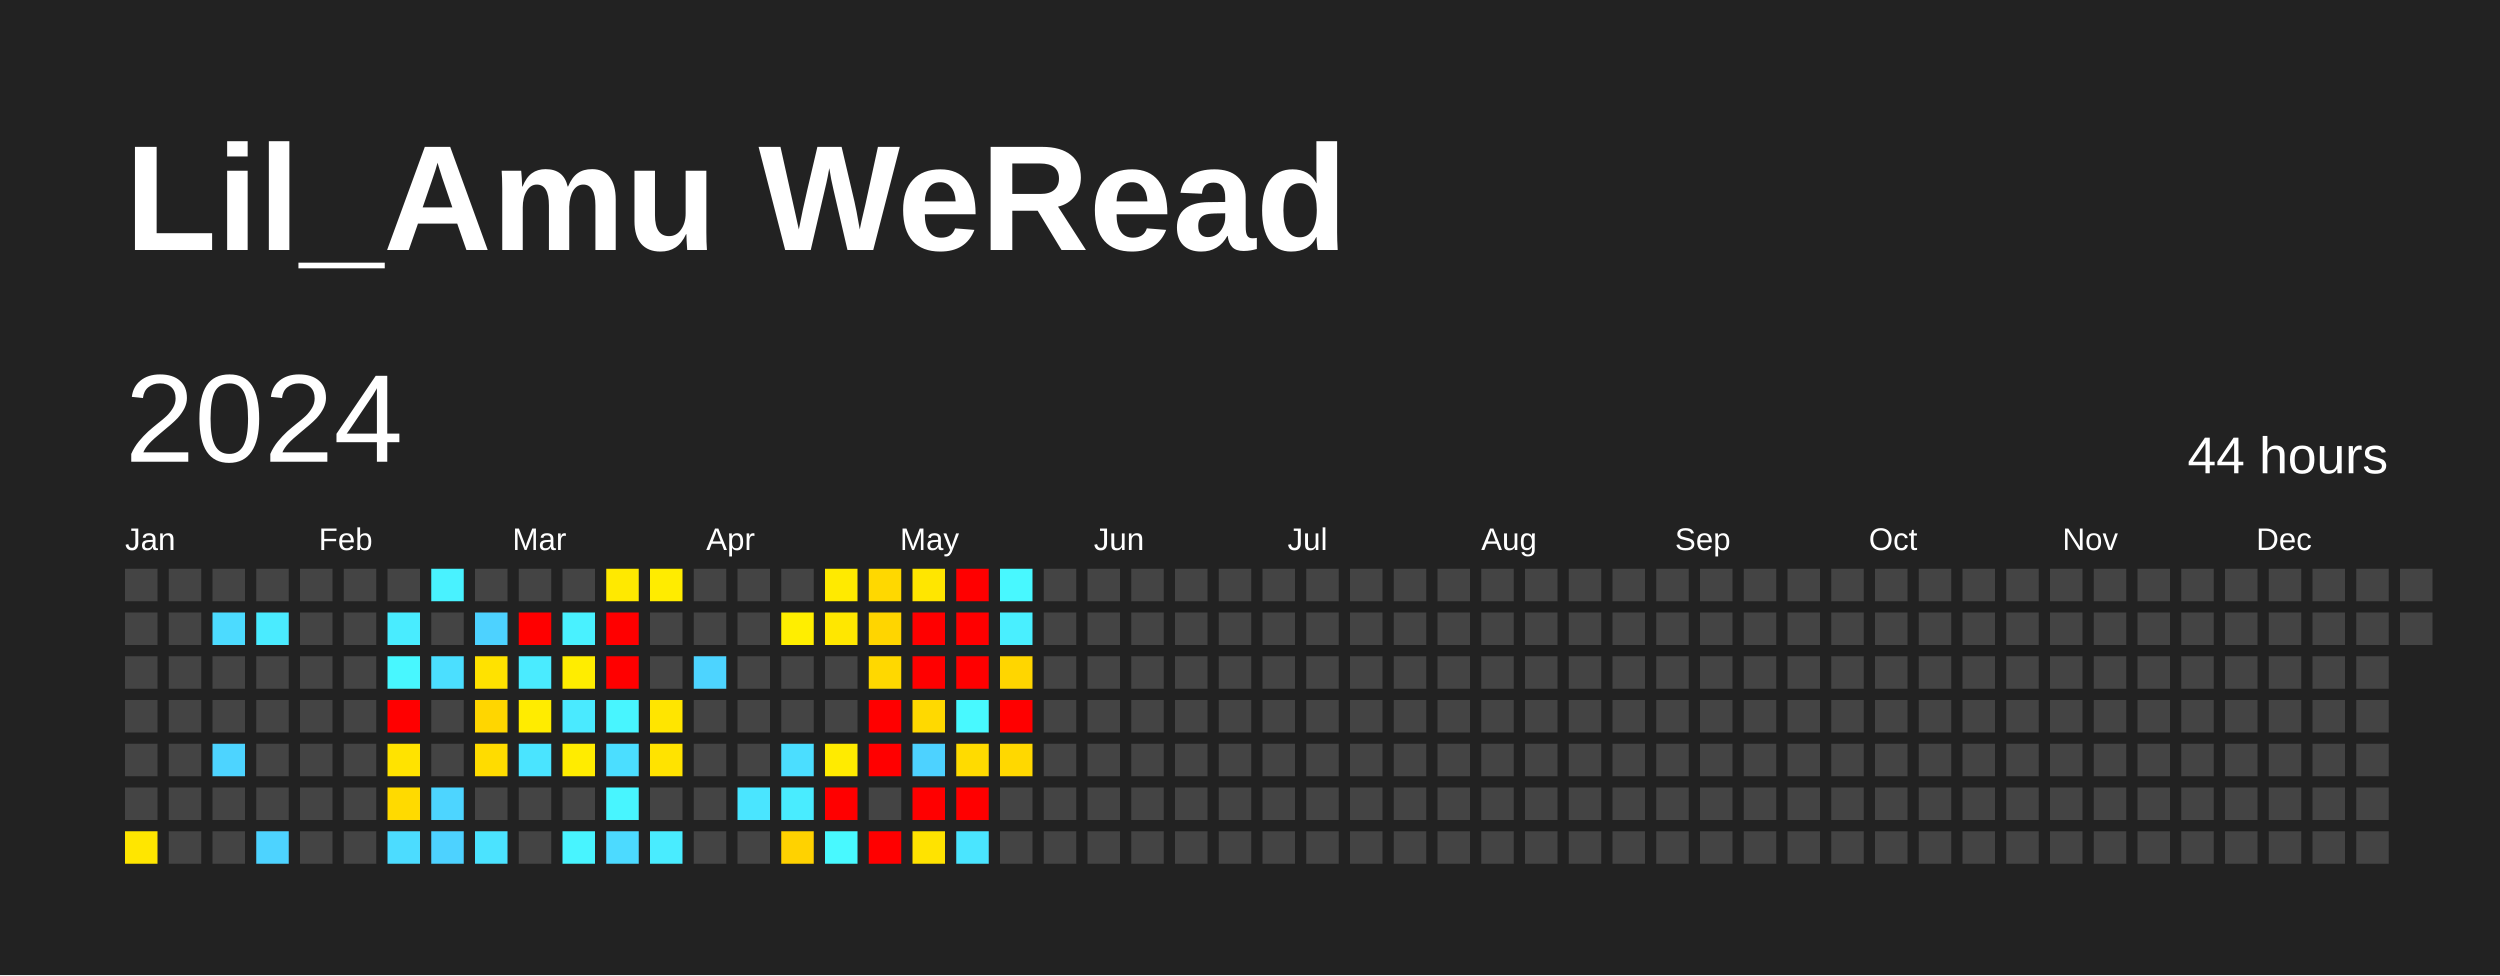
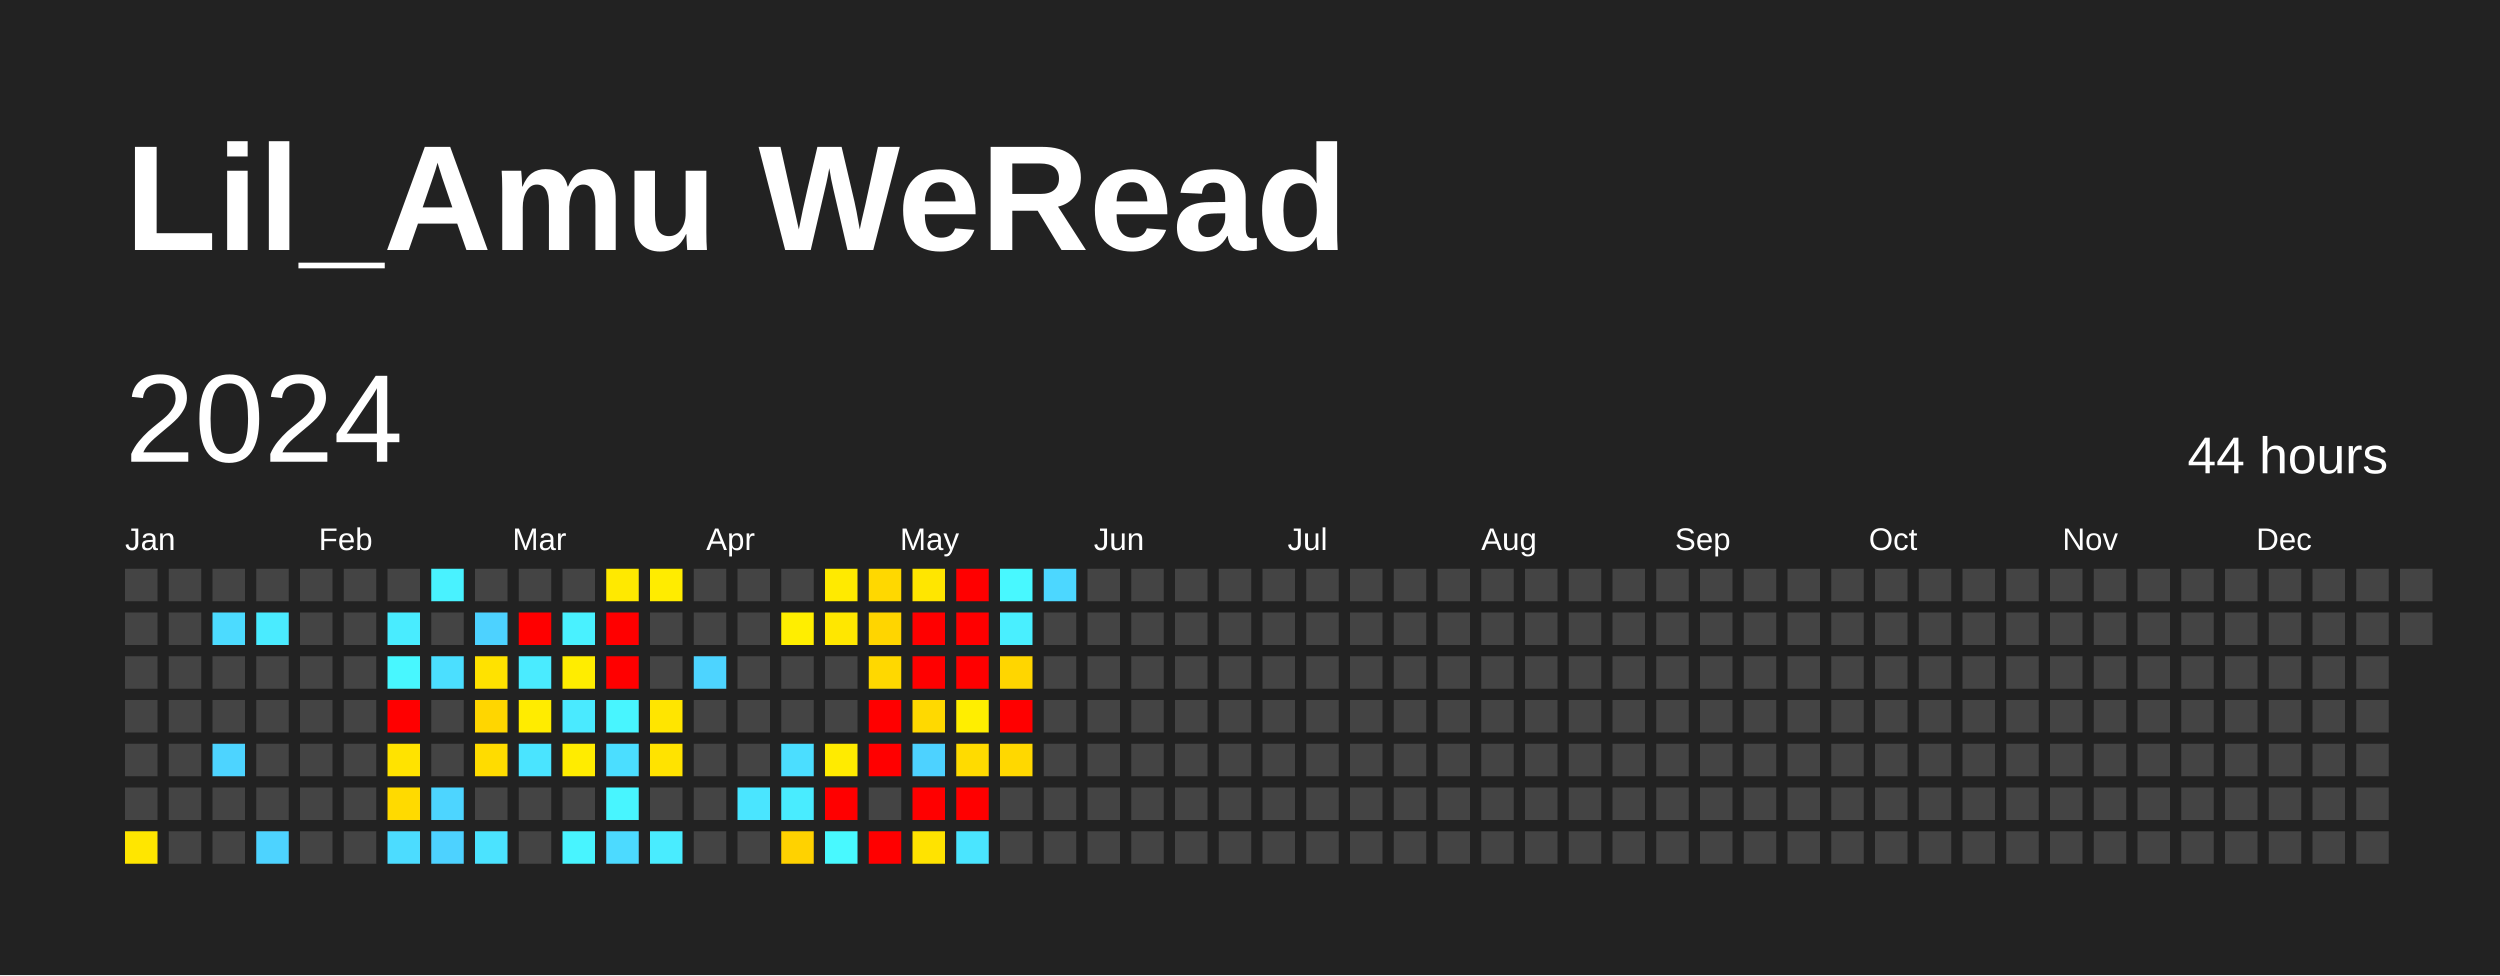
<svg xmlns="http://www.w3.org/2000/svg" baseProfile="full" height="78mm" version="1.1" viewBox="0,0,200,78" width="200mm">
  <defs />
  <rect fill="#222222" height="78" width="200" x="0" y="0" />
  <text fill="#FFFFFF" style="font-size:12px; font-family:Arial; font-weight:bold;" x="10" y="20">Lil_Amu WeRead</text>
  <text dominant-baseline="hanging" fill="#FFFFFF" style="font-size:10.0px; font-family:Arial;" x="10" y="30">2024</text>
  <text dominant-baseline="hanging" fill="#FFFFFF" style="font-size:4.125px; font-family:Arial;" x="175" y="35">44 hours</text>
  <text fill="#FFFFFF" style="font-size:2.5px; font-family:Arial" x="10.0" y="44">Jan</text>
  <text fill="#FFFFFF" style="font-size:2.5px; font-family:Arial" x="25.5" y="44">Feb</text>
  <text fill="#FFFFFF" style="font-size:2.5px; font-family:Arial" x="41.0" y="44">Mar</text>
  <text fill="#FFFFFF" style="font-size:2.5px; font-family:Arial" x="56.5" y="44">Apr</text>
  <text fill="#FFFFFF" style="font-size:2.5px; font-family:Arial" x="72.0" y="44">May</text>
  <text fill="#FFFFFF" style="font-size:2.5px; font-family:Arial" x="87.5" y="44">Jun</text>
  <text fill="#FFFFFF" style="font-size:2.5px; font-family:Arial" x="103.0" y="44">Jul</text>
  <text fill="#FFFFFF" style="font-size:2.5px; font-family:Arial" x="118.5" y="44">Aug</text>
  <text fill="#FFFFFF" style="font-size:2.5px; font-family:Arial" x="134.0" y="44">Sep</text>
  <text fill="#FFFFFF" style="font-size:2.5px; font-family:Arial" x="149.5" y="44">Oct</text>
  <text fill="#FFFFFF" style="font-size:2.5px; font-family:Arial" x="165.0" y="44">Nov</text>
  <text fill="#FFFFFF" style="font-size:2.5px; font-family:Arial" x="180.5" y="44">Dec</text>
  <rect fill="#444444" height="2.6" width="2.6" x="10.0" y="45.5" />
  <rect fill="#444444" height="2.6" width="2.6" x="10.0" y="49.0" />
  <rect fill="#444444" height="2.6" width="2.6" x="10.0" y="52.5" />
  <rect fill="#444444" height="2.6" width="2.6" x="10.0" y="56.0" />
  <rect fill="#444444" height="2.6" width="2.6" x="10.0" y="59.5" />
  <rect fill="#444444" height="2.6" width="2.6" x="10.0" y="63.0" />
  <rect fill="#ffe600" height="2.6" width="2.6" x="10.0" y="66.5" />
  <rect fill="#444444" height="2.6" width="2.6" x="13.5" y="45.5" />
  <rect fill="#444444" height="2.6" width="2.6" x="13.5" y="49.0" />
  <rect fill="#444444" height="2.6" width="2.6" x="13.5" y="52.5" />
  <rect fill="#444444" height="2.6" width="2.6" x="13.5" y="56.0" />
  <rect fill="#444444" height="2.6" width="2.6" x="13.5" y="59.5" />
  <rect fill="#444444" height="2.6" width="2.6" x="13.5" y="63.0" />
  <rect fill="#444444" height="2.6" width="2.6" x="13.5" y="66.5" />
  <rect fill="#444444" height="2.6" width="2.6" x="17.0" y="45.5" />
  <rect fill="#4cdbff" height="2.6" width="2.6" x="17.0" y="49.0" />
  <rect fill="#444444" height="2.6" width="2.6" x="17.0" y="52.5" />
  <rect fill="#444444" height="2.6" width="2.6" x="17.0" y="56.0" />
  <rect fill="#4dd4ff" height="2.6" width="2.6" x="17.0" y="59.5" />
  <rect fill="#444444" height="2.6" width="2.6" x="17.0" y="63.0" />
  <rect fill="#444444" height="2.6" width="2.6" x="17.0" y="66.5" />
  <rect fill="#444444" height="2.6" width="2.6" x="20.5" y="45.5" />
  <rect fill="#4aebff" height="2.6" width="2.6" x="20.5" y="49.0" />
  <rect fill="#444444" height="2.6" width="2.6" x="20.5" y="52.5" />
  <rect fill="#444444" height="2.6" width="2.6" x="20.5" y="56.0" />
  <rect fill="#444444" height="2.6" width="2.6" x="20.5" y="59.5" />
  <rect fill="#444444" height="2.6" width="2.6" x="20.5" y="63.0" />
  <rect fill="#4dd3ff" height="2.6" width="2.6" x="20.5" y="66.5" />
  <rect fill="#444444" height="2.6" width="2.6" x="24.0" y="45.5" />
  <rect fill="#444444" height="2.6" width="2.6" x="24.0" y="49.0" />
  <rect fill="#444444" height="2.6" width="2.6" x="24.0" y="52.5" />
  <rect fill="#444444" height="2.6" width="2.6" x="24.0" y="56.0" />
  <rect fill="#444444" height="2.6" width="2.6" x="24.0" y="59.5" />
  <rect fill="#444444" height="2.6" width="2.6" x="24.0" y="63.0" />
  <rect fill="#444444" height="2.6" width="2.6" x="24.0" y="66.5" />
  <rect fill="#444444" height="2.6" width="2.6" x="27.5" y="45.5" />
  <rect fill="#444444" height="2.6" width="2.6" x="27.5" y="49.0" />
  <rect fill="#444444" height="2.6" width="2.6" x="27.5" y="52.5" />
  <rect fill="#444444" height="2.6" width="2.6" x="27.5" y="56.0" />
  <rect fill="#444444" height="2.6" width="2.6" x="27.5" y="59.5" />
  <rect fill="#444444" height="2.6" width="2.6" x="27.5" y="63.0" />
  <rect fill="#444444" height="2.6" width="2.6" x="27.5" y="66.5" />
  <rect fill="#444444" height="2.6" width="2.6" x="31.0" y="45.5" />
  <rect fill="#49ecff" height="2.6" width="2.6" x="31.0" y="49.0" />
  <rect fill="#48f7ff" height="2.6" width="2.6" x="31.0" y="52.5" />
  <rect fill="red" height="2.6" width="2.6" x="31.0" y="56.0" />
  <rect fill="#ffe300" height="2.6" width="2.6" x="31.0" y="59.5" />
  <rect fill="#ffda00" height="2.6" width="2.6" x="31.0" y="63.0" />
  <rect fill="#4cdcff" height="2.6" width="2.6" x="31.0" y="66.5" />
  <rect fill="#49f2ff" height="2.6" width="2.6" x="34.5" y="45.5" />
  <rect fill="#444444" height="2.6" width="2.6" x="34.5" y="49.0" />
  <rect fill="#4bdfff" height="2.6" width="2.6" x="34.5" y="52.5" />
  <rect fill="#444444" height="2.6" width="2.6" x="34.5" y="56.0" />
  <rect fill="#444444" height="2.6" width="2.6" x="34.5" y="59.5" />
  <rect fill="#4dd5ff" height="2.6" width="2.6" x="34.5" y="63.0" />
  <rect fill="#4dd2ff" height="2.6" width="2.6" x="34.5" y="66.5" />
  <rect fill="#444444" height="2.6" width="2.6" x="38.0" y="45.5" />
  <rect fill="#4dd2ff" height="2.6" width="2.6" x="38.0" y="49.0" />
  <rect fill="#ffe200" height="2.6" width="2.6" x="38.0" y="52.5" />
  <rect fill="#ffd600" height="2.6" width="2.6" x="38.0" y="56.0" />
  <rect fill="#ffdc00" height="2.6" width="2.6" x="38.0" y="59.5" />
  <rect fill="#444444" height="2.6" width="2.6" x="38.0" y="63.0" />
  <rect fill="#4be3ff" height="2.6" width="2.6" x="38.0" y="66.5" />
  <rect fill="#444444" height="2.6" width="2.6" x="41.5" y="45.5" />
  <rect fill="red" height="2.6" width="2.6" x="41.5" y="49.0" />
  <rect fill="#4aebff" height="2.6" width="2.6" x="41.5" y="52.5" />
  <rect fill="#ffec00" height="2.6" width="2.6" x="41.5" y="56.0" />
  <rect fill="#4ae4ff" height="2.6" width="2.6" x="41.5" y="59.5" />
  <rect fill="#444444" height="2.6" width="2.6" x="41.5" y="63.0" />
  <rect fill="#444444" height="2.6" width="2.6" x="41.5" y="66.5" />
  <rect fill="#444444" height="2.6" width="2.6" x="45.0" y="45.5" />
  <rect fill="#49f1ff" height="2.6" width="2.6" x="45.0" y="49.0" />
  <rect fill="#ffed00" height="2.6" width="2.6" x="45.0" y="52.5" />
  <rect fill="#4aeaff" height="2.6" width="2.6" x="45.0" y="56.0" />
  <rect fill="#ffec00" height="2.6" width="2.6" x="45.0" y="59.5" />
  <rect fill="#444444" height="2.6" width="2.6" x="45.0" y="63.0" />
  <rect fill="#48f4ff" height="2.6" width="2.6" x="45.0" y="66.5" />
  <rect fill="#ffe900" height="2.6" width="2.6" x="48.5" y="45.5" />
  <rect fill="red" height="2.6" width="2.6" x="48.5" y="49.0" />
  <rect fill="red" height="2.6" width="2.6" x="48.5" y="52.5" />
  <rect fill="#48f5ff" height="2.6" width="2.6" x="48.5" y="56.0" />
  <rect fill="#4bdeff" height="2.6" width="2.6" x="48.5" y="59.5" />
  <rect fill="#48f5ff" height="2.6" width="2.6" x="48.5" y="63.0" />
  <rect fill="#4cdaff" height="2.6" width="2.6" x="48.5" y="66.5" />
  <rect fill="#ffec00" height="2.6" width="2.6" x="52.0" y="45.5" />
  <rect fill="#444444" height="2.6" width="2.6" x="52.0" y="49.0" />
  <rect fill="#444444" height="2.6" width="2.6" x="52.0" y="52.5" />
  <rect fill="#ffe500" height="2.6" width="2.6" x="52.0" y="56.0" />
  <rect fill="#ffe300" height="2.6" width="2.6" x="52.0" y="59.5" />
  <rect fill="#444444" height="2.6" width="2.6" x="52.0" y="63.0" />
  <rect fill="#49ecff" height="2.6" width="2.6" x="52.0" y="66.5" />
  <rect fill="#444444" height="2.6" width="2.6" x="55.5" y="45.5" />
  <rect fill="#444444" height="2.6" width="2.6" x="55.5" y="49.0" />
  <rect fill="#4dd4ff" height="2.6" width="2.6" x="55.5" y="52.5" />
  <rect fill="#444444" height="2.6" width="2.6" x="55.5" y="56.0" />
  <rect fill="#444444" height="2.6" width="2.6" x="55.5" y="59.5" />
  <rect fill="#444444" height="2.6" width="2.6" x="55.5" y="63.0" />
  <rect fill="#444444" height="2.6" width="2.6" x="55.5" y="66.5" />
  <rect fill="#444444" height="2.6" width="2.6" x="59.0" y="45.5" />
  <rect fill="#444444" height="2.6" width="2.6" x="59.0" y="49.0" />
  <rect fill="#444444" height="2.6" width="2.6" x="59.0" y="52.5" />
  <rect fill="#444444" height="2.6" width="2.6" x="59.0" y="56.0" />
  <rect fill="#444444" height="2.6" width="2.6" x="59.0" y="59.5" />
  <rect fill="#4ae5ff" height="2.6" width="2.6" x="59.0" y="63.0" />
  <rect fill="#444444" height="2.6" width="2.6" x="59.0" y="66.5" />
  <rect fill="#444444" height="2.6" width="2.6" x="62.5" y="45.5" />
  <rect fill="#ffee00" height="2.6" width="2.6" x="62.5" y="49.0" />
  <rect fill="#444444" height="2.6" width="2.6" x="62.5" y="52.5" />
  <rect fill="#444444" height="2.6" width="2.6" x="62.5" y="56.0" />
  <rect fill="#4bdeff" height="2.6" width="2.6" x="62.5" y="59.5" />
  <rect fill="#49ecff" height="2.6" width="2.6" x="62.5" y="63.0" />
  <rect fill="#ffd200" height="2.6" width="2.6" x="62.5" y="66.5" />
  <rect fill="#ffea00" height="2.6" width="2.6" x="66.0" y="45.5" />
  <rect fill="#ffe700" height="2.6" width="2.6" x="66.0" y="49.0" />
  <rect fill="#444444" height="2.6" width="2.6" x="66.0" y="52.5" />
  <rect fill="#444444" height="2.6" width="2.6" x="66.0" y="56.0" />
  <rect fill="#ffeb00" height="2.6" width="2.6" x="66.0" y="59.5" />
  <rect fill="red" height="2.6" width="2.6" x="66.0" y="63.0" />
  <rect fill="#48f9ff" height="2.6" width="2.6" x="66.0" y="66.5" />
  <rect fill="#ffd800" height="2.6" width="2.6" x="69.5" y="45.5" />
  <rect fill="#ffd500" height="2.6" width="2.6" x="69.5" y="49.0" />
  <rect fill="#ffd800" height="2.6" width="2.6" x="69.5" y="52.5" />
  <rect fill="red" height="2.6" width="2.6" x="69.5" y="56.0" />
  <rect fill="red" height="2.6" width="2.6" x="69.5" y="59.5" />
  <rect fill="#444444" height="2.6" width="2.6" x="69.5" y="63.0" />
  <rect fill="red" height="2.6" width="2.6" x="69.5" y="66.5" />
  <rect fill="#ffe600" height="2.6" width="2.6" x="73.0" y="45.5" />
  <rect fill="red" height="2.6" width="2.6" x="73.0" y="49.0" />
  <rect fill="red" height="2.6" width="2.6" x="73.0" y="52.5" />
  <rect fill="#ffd900" height="2.6" width="2.6" x="73.0" y="56.0" />
  <rect fill="#4dd2ff" height="2.6" width="2.6" x="73.0" y="59.5" />
  <rect fill="red" height="2.6" width="2.6" x="73.0" y="63.0" />
  <rect fill="#ffe300" height="2.6" width="2.6" x="73.0" y="66.5" />
  <rect fill="red" height="2.6" width="2.6" x="76.5" y="45.5" />
  <rect fill="red" height="2.6" width="2.6" x="76.5" y="49.0" />
  <rect fill="red" height="2.6" width="2.6" x="76.5" y="52.5" />
-   <rect fill="#48f9ff" height="2.6" width="2.6" x="76.5" y="56.0" />
+   <rect fill="#ffee00" height="2.6" width="2.6" x="76.5" y="56.0" />
  <rect fill="#ffdb00" height="2.6" width="2.6" x="76.5" y="59.5" />
  <rect fill="red" height="2.6" width="2.6" x="76.5" y="63.0" />
  <rect fill="#4ae5ff" height="2.6" width="2.6" x="76.5" y="66.5" />
  <rect fill="#48f8ff" height="2.6" width="2.6" x="80.0" y="45.5" />
  <rect fill="#49efff" height="2.6" width="2.6" x="80.0" y="49.0" />
  <rect fill="#ffd600" height="2.6" width="2.6" x="80.0" y="52.5" />
  <rect fill="red" height="2.6" width="2.6" x="80.0" y="56.0" />
  <rect fill="#ffd800" height="2.6" width="2.6" x="80.0" y="59.5" />
  <rect fill="#444444" height="2.6" width="2.6" x="80.0" y="63.0" />
  <rect fill="#444444" height="2.6" width="2.6" x="80.0" y="66.5" />
-   <rect fill="#444444" height="2.6" width="2.6" x="83.5" y="45.5" />
+   <rect fill="#4cd7ff" height="2.6" width="2.6" x="83.5" y="45.5" />
  <rect fill="#444444" height="2.6" width="2.6" x="83.5" y="49.0" />
  <rect fill="#444444" height="2.6" width="2.6" x="83.5" y="52.5" />
  <rect fill="#444444" height="2.6" width="2.6" x="83.5" y="56.0" />
  <rect fill="#444444" height="2.6" width="2.6" x="83.5" y="59.5" />
  <rect fill="#444444" height="2.6" width="2.6" x="83.5" y="63.0" />
  <rect fill="#444444" height="2.6" width="2.6" x="83.5" y="66.5" />
  <rect fill="#444444" height="2.6" width="2.6" x="87.0" y="45.5" />
  <rect fill="#444444" height="2.6" width="2.6" x="87.0" y="49.0" />
  <rect fill="#444444" height="2.6" width="2.6" x="87.0" y="52.5" />
  <rect fill="#444444" height="2.6" width="2.6" x="87.0" y="56.0" />
  <rect fill="#444444" height="2.6" width="2.6" x="87.0" y="59.5" />
  <rect fill="#444444" height="2.6" width="2.6" x="87.0" y="63.0" />
  <rect fill="#444444" height="2.6" width="2.6" x="87.0" y="66.5" />
  <rect fill="#444444" height="2.6" width="2.6" x="90.5" y="45.5" />
  <rect fill="#444444" height="2.6" width="2.6" x="90.5" y="49.0" />
  <rect fill="#444444" height="2.6" width="2.6" x="90.5" y="52.5" />
  <rect fill="#444444" height="2.6" width="2.6" x="90.5" y="56.0" />
  <rect fill="#444444" height="2.6" width="2.6" x="90.5" y="59.5" />
  <rect fill="#444444" height="2.6" width="2.6" x="90.5" y="63.0" />
  <rect fill="#444444" height="2.6" width="2.6" x="90.5" y="66.5" />
  <rect fill="#444444" height="2.6" width="2.6" x="94.0" y="45.5" />
  <rect fill="#444444" height="2.6" width="2.6" x="94.0" y="49.0" />
  <rect fill="#444444" height="2.6" width="2.6" x="94.0" y="52.5" />
  <rect fill="#444444" height="2.6" width="2.6" x="94.0" y="56.0" />
  <rect fill="#444444" height="2.6" width="2.6" x="94.0" y="59.5" />
  <rect fill="#444444" height="2.6" width="2.6" x="94.0" y="63.0" />
  <rect fill="#444444" height="2.6" width="2.6" x="94.0" y="66.5" />
  <rect fill="#444444" height="2.6" width="2.6" x="97.5" y="45.5" />
  <rect fill="#444444" height="2.6" width="2.6" x="97.5" y="49.0" />
  <rect fill="#444444" height="2.6" width="2.6" x="97.5" y="52.5" />
  <rect fill="#444444" height="2.6" width="2.6" x="97.5" y="56.0" />
  <rect fill="#444444" height="2.6" width="2.6" x="97.5" y="59.5" />
  <rect fill="#444444" height="2.6" width="2.6" x="97.5" y="63.0" />
  <rect fill="#444444" height="2.6" width="2.6" x="97.5" y="66.5" />
  <rect fill="#444444" height="2.6" width="2.6" x="101.0" y="45.5" />
  <rect fill="#444444" height="2.6" width="2.6" x="101.0" y="49.0" />
  <rect fill="#444444" height="2.6" width="2.6" x="101.0" y="52.5" />
  <rect fill="#444444" height="2.6" width="2.6" x="101.0" y="56.0" />
  <rect fill="#444444" height="2.6" width="2.6" x="101.0" y="59.5" />
  <rect fill="#444444" height="2.6" width="2.6" x="101.0" y="63.0" />
  <rect fill="#444444" height="2.6" width="2.6" x="101.0" y="66.5" />
  <rect fill="#444444" height="2.6" width="2.6" x="104.5" y="45.5" />
  <rect fill="#444444" height="2.6" width="2.6" x="104.5" y="49.0" />
  <rect fill="#444444" height="2.6" width="2.6" x="104.5" y="52.5" />
  <rect fill="#444444" height="2.6" width="2.6" x="104.5" y="56.0" />
  <rect fill="#444444" height="2.6" width="2.6" x="104.5" y="59.5" />
  <rect fill="#444444" height="2.6" width="2.6" x="104.5" y="63.0" />
  <rect fill="#444444" height="2.6" width="2.6" x="104.5" y="66.5" />
  <rect fill="#444444" height="2.6" width="2.6" x="108.0" y="45.5" />
  <rect fill="#444444" height="2.6" width="2.6" x="108.0" y="49.0" />
  <rect fill="#444444" height="2.6" width="2.6" x="108.0" y="52.5" />
  <rect fill="#444444" height="2.6" width="2.6" x="108.0" y="56.0" />
  <rect fill="#444444" height="2.6" width="2.6" x="108.0" y="59.5" />
  <rect fill="#444444" height="2.6" width="2.6" x="108.0" y="63.0" />
  <rect fill="#444444" height="2.6" width="2.6" x="108.0" y="66.5" />
  <rect fill="#444444" height="2.6" width="2.6" x="111.5" y="45.5" />
  <rect fill="#444444" height="2.6" width="2.6" x="111.5" y="49.0" />
  <rect fill="#444444" height="2.6" width="2.6" x="111.5" y="52.5" />
  <rect fill="#444444" height="2.6" width="2.6" x="111.5" y="56.0" />
  <rect fill="#444444" height="2.6" width="2.6" x="111.5" y="59.5" />
  <rect fill="#444444" height="2.6" width="2.6" x="111.5" y="63.0" />
  <rect fill="#444444" height="2.6" width="2.6" x="111.5" y="66.5" />
  <rect fill="#444444" height="2.6" width="2.6" x="115.0" y="45.5" />
  <rect fill="#444444" height="2.6" width="2.6" x="115.0" y="49.0" />
  <rect fill="#444444" height="2.6" width="2.6" x="115.0" y="52.5" />
  <rect fill="#444444" height="2.6" width="2.6" x="115.0" y="56.0" />
  <rect fill="#444444" height="2.6" width="2.6" x="115.0" y="59.5" />
  <rect fill="#444444" height="2.6" width="2.6" x="115.0" y="63.0" />
  <rect fill="#444444" height="2.6" width="2.6" x="115.0" y="66.5" />
  <rect fill="#444444" height="2.6" width="2.6" x="118.5" y="45.5" />
  <rect fill="#444444" height="2.6" width="2.6" x="118.5" y="49.0" />
  <rect fill="#444444" height="2.6" width="2.6" x="118.5" y="52.5" />
  <rect fill="#444444" height="2.6" width="2.6" x="118.5" y="56.0" />
  <rect fill="#444444" height="2.6" width="2.6" x="118.5" y="59.5" />
  <rect fill="#444444" height="2.6" width="2.6" x="118.5" y="63.0" />
  <rect fill="#444444" height="2.6" width="2.6" x="118.5" y="66.5" />
  <rect fill="#444444" height="2.6" width="2.6" x="122.0" y="45.5" />
  <rect fill="#444444" height="2.6" width="2.6" x="122.0" y="49.0" />
  <rect fill="#444444" height="2.6" width="2.6" x="122.0" y="52.5" />
  <rect fill="#444444" height="2.6" width="2.6" x="122.0" y="56.0" />
  <rect fill="#444444" height="2.6" width="2.6" x="122.0" y="59.5" />
  <rect fill="#444444" height="2.6" width="2.6" x="122.0" y="63.0" />
  <rect fill="#444444" height="2.6" width="2.6" x="122.0" y="66.5" />
  <rect fill="#444444" height="2.6" width="2.6" x="125.5" y="45.5" />
  <rect fill="#444444" height="2.6" width="2.6" x="125.5" y="49.0" />
  <rect fill="#444444" height="2.6" width="2.6" x="125.5" y="52.5" />
  <rect fill="#444444" height="2.6" width="2.6" x="125.5" y="56.0" />
  <rect fill="#444444" height="2.6" width="2.6" x="125.5" y="59.5" />
  <rect fill="#444444" height="2.6" width="2.6" x="125.5" y="63.0" />
  <rect fill="#444444" height="2.6" width="2.6" x="125.5" y="66.5" />
  <rect fill="#444444" height="2.6" width="2.6" x="129.0" y="45.5" />
  <rect fill="#444444" height="2.6" width="2.6" x="129.0" y="49.0" />
  <rect fill="#444444" height="2.6" width="2.6" x="129.0" y="52.5" />
  <rect fill="#444444" height="2.6" width="2.6" x="129.0" y="56.0" />
  <rect fill="#444444" height="2.6" width="2.6" x="129.0" y="59.5" />
  <rect fill="#444444" height="2.6" width="2.6" x="129.0" y="63.0" />
  <rect fill="#444444" height="2.6" width="2.6" x="129.0" y="66.5" />
  <rect fill="#444444" height="2.6" width="2.6" x="132.5" y="45.5" />
  <rect fill="#444444" height="2.6" width="2.6" x="132.5" y="49.0" />
  <rect fill="#444444" height="2.6" width="2.6" x="132.5" y="52.5" />
  <rect fill="#444444" height="2.6" width="2.6" x="132.5" y="56.0" />
  <rect fill="#444444" height="2.6" width="2.6" x="132.5" y="59.5" />
  <rect fill="#444444" height="2.6" width="2.6" x="132.5" y="63.0" />
  <rect fill="#444444" height="2.6" width="2.6" x="132.5" y="66.5" />
  <rect fill="#444444" height="2.6" width="2.6" x="136.0" y="45.5" />
  <rect fill="#444444" height="2.6" width="2.6" x="136.0" y="49.0" />
  <rect fill="#444444" height="2.6" width="2.6" x="136.0" y="52.5" />
  <rect fill="#444444" height="2.6" width="2.6" x="136.0" y="56.0" />
  <rect fill="#444444" height="2.6" width="2.6" x="136.0" y="59.5" />
  <rect fill="#444444" height="2.6" width="2.6" x="136.0" y="63.0" />
  <rect fill="#444444" height="2.6" width="2.6" x="136.0" y="66.5" />
  <rect fill="#444444" height="2.6" width="2.6" x="139.5" y="45.5" />
  <rect fill="#444444" height="2.6" width="2.6" x="139.5" y="49.0" />
  <rect fill="#444444" height="2.6" width="2.6" x="139.5" y="52.5" />
  <rect fill="#444444" height="2.6" width="2.6" x="139.5" y="56.0" />
  <rect fill="#444444" height="2.6" width="2.6" x="139.5" y="59.5" />
  <rect fill="#444444" height="2.6" width="2.6" x="139.5" y="63.0" />
  <rect fill="#444444" height="2.6" width="2.6" x="139.5" y="66.5" />
  <rect fill="#444444" height="2.6" width="2.6" x="143.0" y="45.5" />
  <rect fill="#444444" height="2.6" width="2.6" x="143.0" y="49.0" />
  <rect fill="#444444" height="2.6" width="2.6" x="143.0" y="52.5" />
  <rect fill="#444444" height="2.6" width="2.6" x="143.0" y="56.0" />
  <rect fill="#444444" height="2.6" width="2.6" x="143.0" y="59.5" />
  <rect fill="#444444" height="2.6" width="2.6" x="143.0" y="63.0" />
  <rect fill="#444444" height="2.6" width="2.6" x="143.0" y="66.5" />
  <rect fill="#444444" height="2.6" width="2.6" x="146.5" y="45.5" />
  <rect fill="#444444" height="2.6" width="2.6" x="146.5" y="49.0" />
  <rect fill="#444444" height="2.6" width="2.6" x="146.5" y="52.5" />
  <rect fill="#444444" height="2.6" width="2.6" x="146.5" y="56.0" />
  <rect fill="#444444" height="2.6" width="2.6" x="146.5" y="59.5" />
  <rect fill="#444444" height="2.6" width="2.6" x="146.5" y="63.0" />
  <rect fill="#444444" height="2.6" width="2.6" x="146.5" y="66.5" />
  <rect fill="#444444" height="2.6" width="2.6" x="150.0" y="45.5" />
  <rect fill="#444444" height="2.6" width="2.6" x="150.0" y="49.0" />
  <rect fill="#444444" height="2.6" width="2.6" x="150.0" y="52.5" />
  <rect fill="#444444" height="2.6" width="2.6" x="150.0" y="56.0" />
  <rect fill="#444444" height="2.6" width="2.6" x="150.0" y="59.5" />
  <rect fill="#444444" height="2.6" width="2.6" x="150.0" y="63.0" />
  <rect fill="#444444" height="2.6" width="2.6" x="150.0" y="66.5" />
  <rect fill="#444444" height="2.6" width="2.6" x="153.5" y="45.5" />
  <rect fill="#444444" height="2.6" width="2.6" x="153.5" y="49.0" />
  <rect fill="#444444" height="2.6" width="2.6" x="153.5" y="52.5" />
  <rect fill="#444444" height="2.6" width="2.6" x="153.5" y="56.0" />
  <rect fill="#444444" height="2.6" width="2.6" x="153.5" y="59.5" />
  <rect fill="#444444" height="2.6" width="2.6" x="153.5" y="63.0" />
  <rect fill="#444444" height="2.6" width="2.6" x="153.5" y="66.5" />
  <rect fill="#444444" height="2.6" width="2.6" x="157.0" y="45.5" />
  <rect fill="#444444" height="2.6" width="2.6" x="157.0" y="49.0" />
  <rect fill="#444444" height="2.6" width="2.6" x="157.0" y="52.5" />
  <rect fill="#444444" height="2.6" width="2.6" x="157.0" y="56.0" />
  <rect fill="#444444" height="2.6" width="2.6" x="157.0" y="59.5" />
  <rect fill="#444444" height="2.6" width="2.6" x="157.0" y="63.0" />
  <rect fill="#444444" height="2.6" width="2.6" x="157.0" y="66.5" />
  <rect fill="#444444" height="2.6" width="2.6" x="160.5" y="45.5" />
  <rect fill="#444444" height="2.6" width="2.6" x="160.5" y="49.0" />
  <rect fill="#444444" height="2.6" width="2.6" x="160.5" y="52.5" />
  <rect fill="#444444" height="2.6" width="2.6" x="160.5" y="56.0" />
  <rect fill="#444444" height="2.6" width="2.6" x="160.5" y="59.5" />
  <rect fill="#444444" height="2.6" width="2.6" x="160.5" y="63.0" />
  <rect fill="#444444" height="2.6" width="2.6" x="160.5" y="66.5" />
  <rect fill="#444444" height="2.6" width="2.6" x="164.0" y="45.5" />
  <rect fill="#444444" height="2.6" width="2.6" x="164.0" y="49.0" />
  <rect fill="#444444" height="2.6" width="2.6" x="164.0" y="52.5" />
  <rect fill="#444444" height="2.6" width="2.6" x="164.0" y="56.0" />
  <rect fill="#444444" height="2.6" width="2.6" x="164.0" y="59.5" />
  <rect fill="#444444" height="2.6" width="2.6" x="164.0" y="63.0" />
  <rect fill="#444444" height="2.6" width="2.6" x="164.0" y="66.5" />
  <rect fill="#444444" height="2.6" width="2.6" x="167.5" y="45.5" />
  <rect fill="#444444" height="2.6" width="2.6" x="167.5" y="49.0" />
  <rect fill="#444444" height="2.6" width="2.6" x="167.5" y="52.5" />
  <rect fill="#444444" height="2.6" width="2.6" x="167.5" y="56.0" />
  <rect fill="#444444" height="2.6" width="2.6" x="167.5" y="59.5" />
  <rect fill="#444444" height="2.6" width="2.6" x="167.5" y="63.0" />
  <rect fill="#444444" height="2.6" width="2.6" x="167.5" y="66.5" />
  <rect fill="#444444" height="2.6" width="2.6" x="171.0" y="45.5" />
  <rect fill="#444444" height="2.6" width="2.6" x="171.0" y="49.0" />
  <rect fill="#444444" height="2.6" width="2.6" x="171.0" y="52.5" />
  <rect fill="#444444" height="2.6" width="2.6" x="171.0" y="56.0" />
  <rect fill="#444444" height="2.6" width="2.6" x="171.0" y="59.5" />
  <rect fill="#444444" height="2.6" width="2.6" x="171.0" y="63.0" />
  <rect fill="#444444" height="2.6" width="2.6" x="171.0" y="66.5" />
  <rect fill="#444444" height="2.6" width="2.6" x="174.5" y="45.5" />
  <rect fill="#444444" height="2.6" width="2.6" x="174.5" y="49.0" />
  <rect fill="#444444" height="2.6" width="2.6" x="174.5" y="52.5" />
  <rect fill="#444444" height="2.6" width="2.6" x="174.5" y="56.0" />
  <rect fill="#444444" height="2.6" width="2.6" x="174.5" y="59.5" />
  <rect fill="#444444" height="2.6" width="2.6" x="174.5" y="63.0" />
  <rect fill="#444444" height="2.6" width="2.6" x="174.5" y="66.5" />
  <rect fill="#444444" height="2.6" width="2.6" x="178.0" y="45.5" />
  <rect fill="#444444" height="2.6" width="2.6" x="178.0" y="49.0" />
  <rect fill="#444444" height="2.6" width="2.6" x="178.0" y="52.5" />
  <rect fill="#444444" height="2.6" width="2.6" x="178.0" y="56.0" />
  <rect fill="#444444" height="2.6" width="2.6" x="178.0" y="59.5" />
  <rect fill="#444444" height="2.6" width="2.6" x="178.0" y="63.0" />
  <rect fill="#444444" height="2.6" width="2.6" x="178.0" y="66.5" />
  <rect fill="#444444" height="2.6" width="2.6" x="181.5" y="45.5" />
  <rect fill="#444444" height="2.6" width="2.6" x="181.5" y="49.0" />
  <rect fill="#444444" height="2.6" width="2.6" x="181.5" y="52.5" />
  <rect fill="#444444" height="2.6" width="2.6" x="181.5" y="56.0" />
  <rect fill="#444444" height="2.6" width="2.6" x="181.5" y="59.5" />
  <rect fill="#444444" height="2.6" width="2.6" x="181.5" y="63.0" />
  <rect fill="#444444" height="2.6" width="2.6" x="181.5" y="66.5" />
  <rect fill="#444444" height="2.6" width="2.6" x="185.0" y="45.5" />
  <rect fill="#444444" height="2.6" width="2.6" x="185.0" y="49.0" />
  <rect fill="#444444" height="2.6" width="2.6" x="185.0" y="52.5" />
  <rect fill="#444444" height="2.6" width="2.6" x="185.0" y="56.0" />
  <rect fill="#444444" height="2.6" width="2.6" x="185.0" y="59.5" />
  <rect fill="#444444" height="2.6" width="2.6" x="185.0" y="63.0" />
  <rect fill="#444444" height="2.6" width="2.6" x="185.0" y="66.5" />
  <rect fill="#444444" height="2.6" width="2.6" x="188.5" y="45.5" />
  <rect fill="#444444" height="2.6" width="2.6" x="188.5" y="49.0" />
  <rect fill="#444444" height="2.6" width="2.6" x="188.5" y="52.5" />
  <rect fill="#444444" height="2.6" width="2.6" x="188.5" y="56.0" />
  <rect fill="#444444" height="2.6" width="2.6" x="188.5" y="59.5" />
  <rect fill="#444444" height="2.6" width="2.6" x="188.5" y="63.0" />
  <rect fill="#444444" height="2.6" width="2.6" x="188.5" y="66.5" />
  <rect fill="#444444" height="2.6" width="2.6" x="192.0" y="45.5" />
  <rect fill="#444444" height="2.6" width="2.6" x="192.0" y="49.0" />
</svg>
